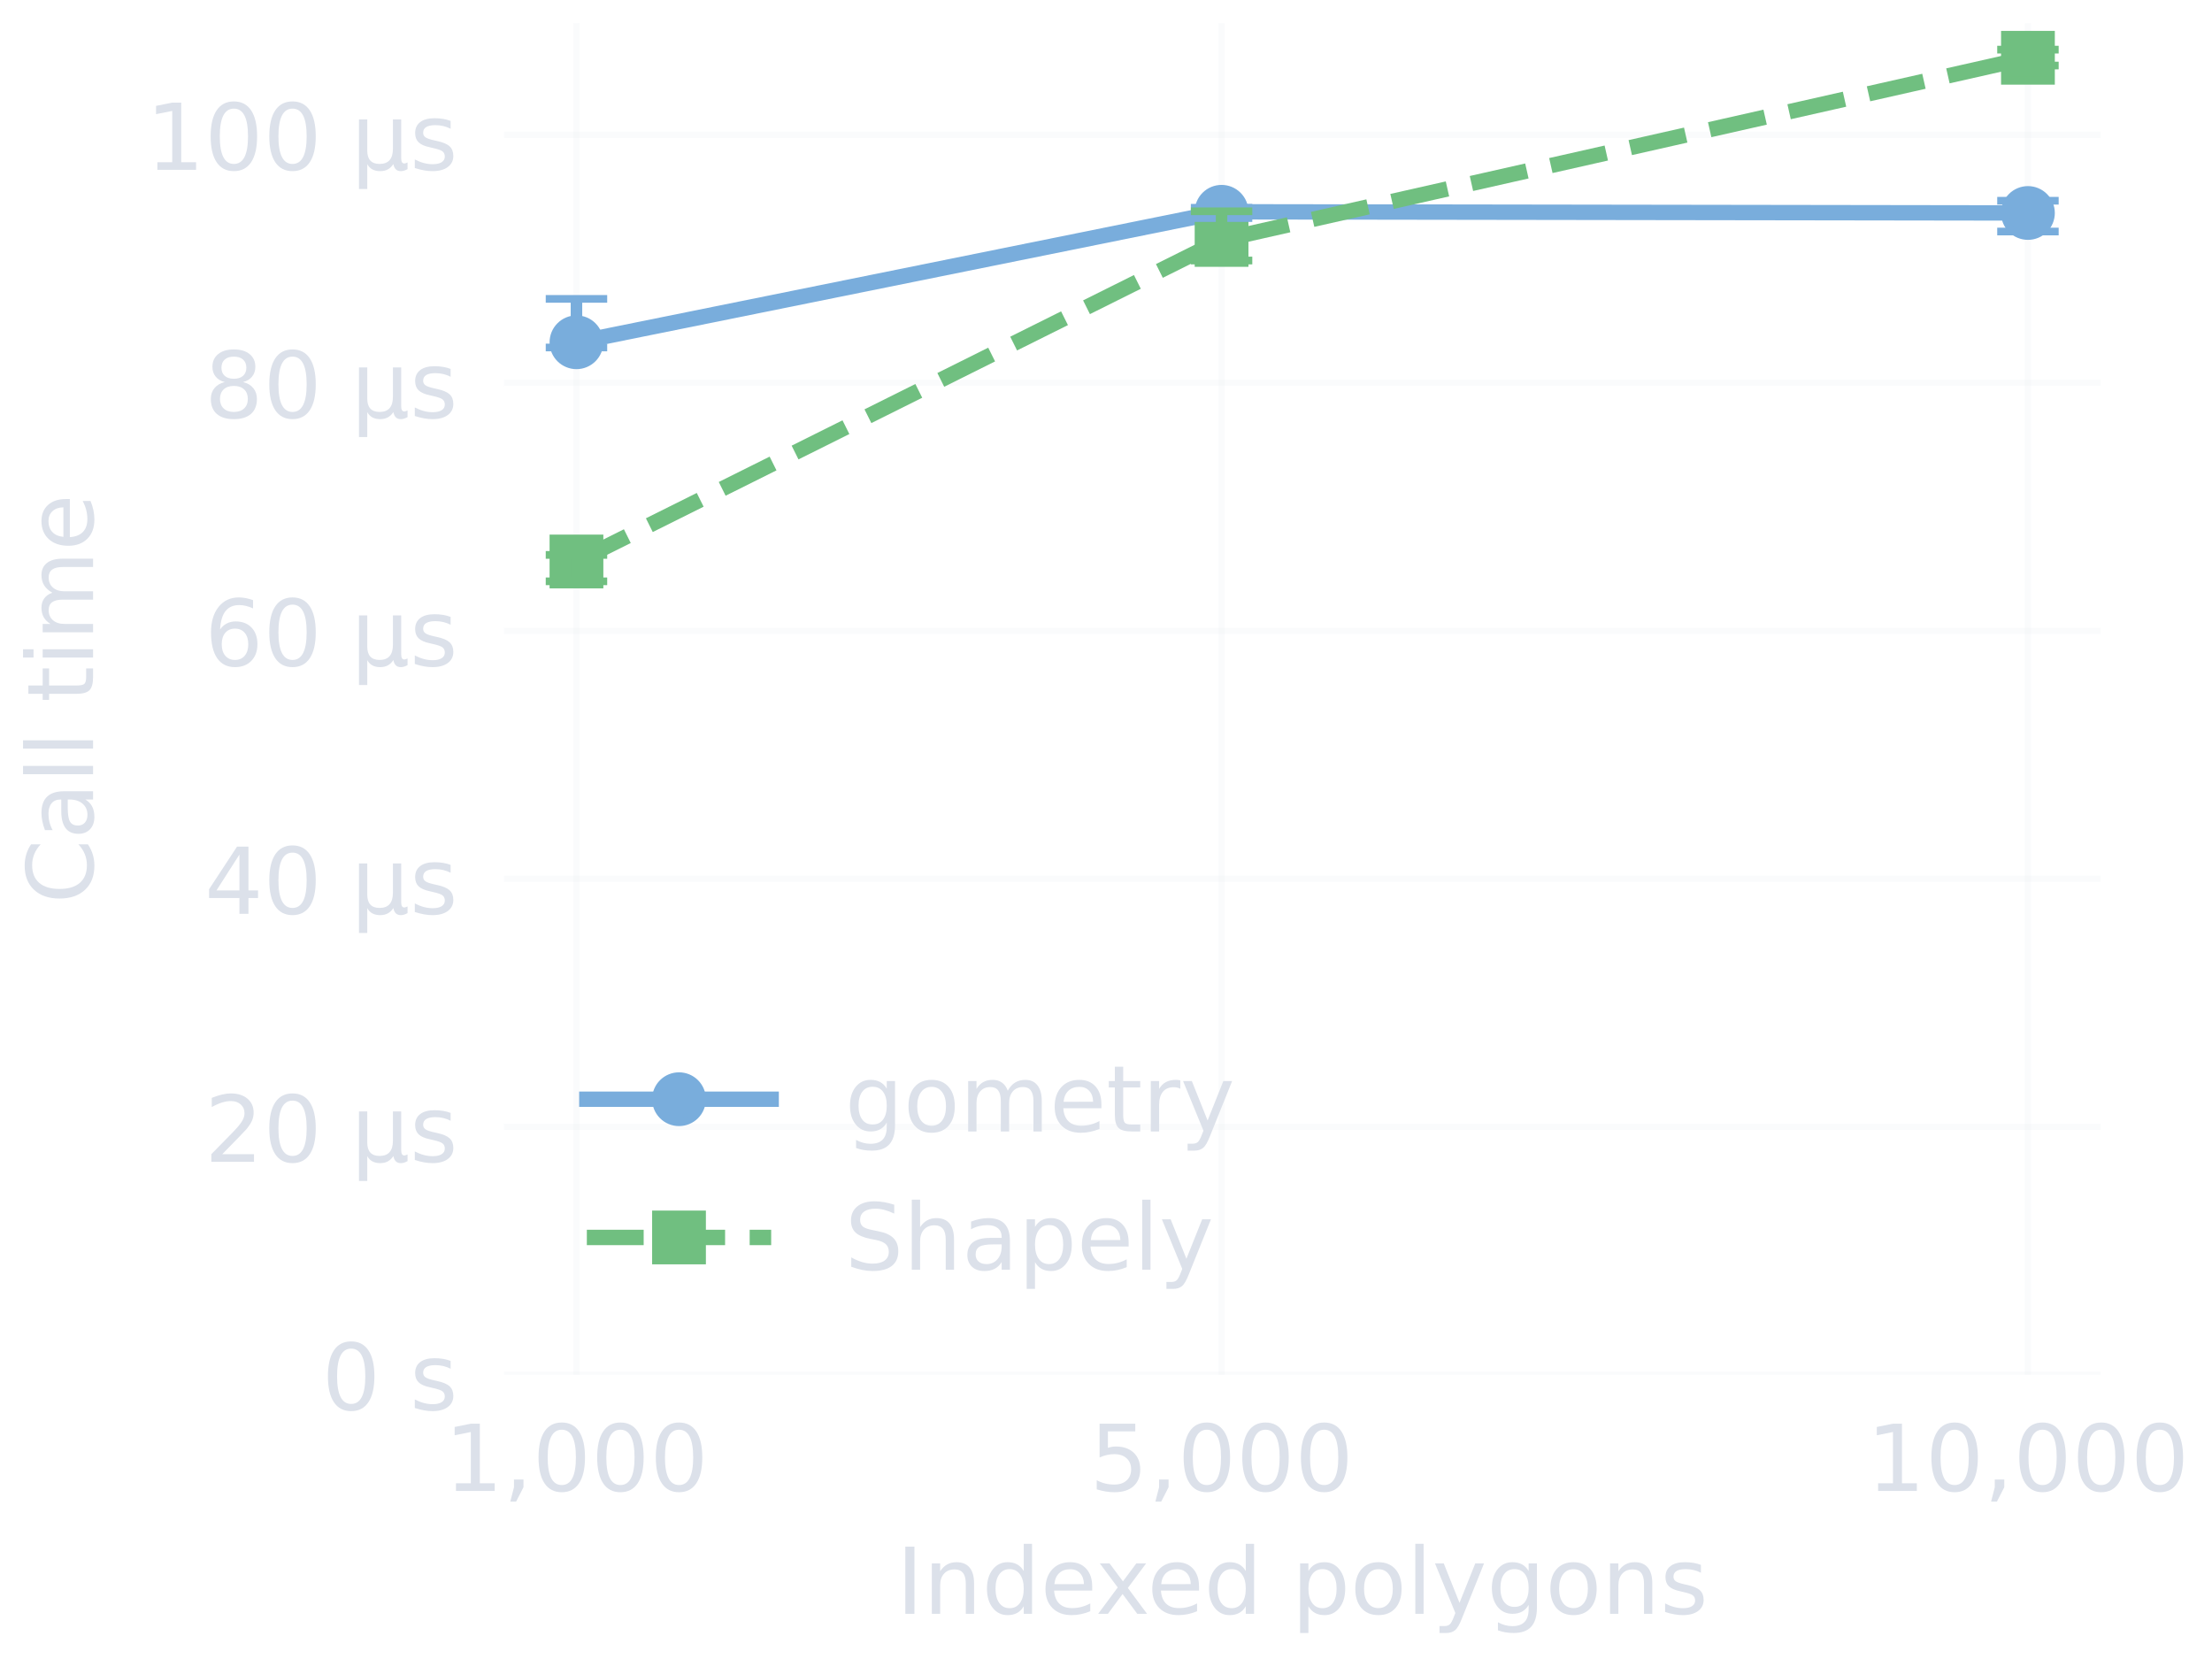
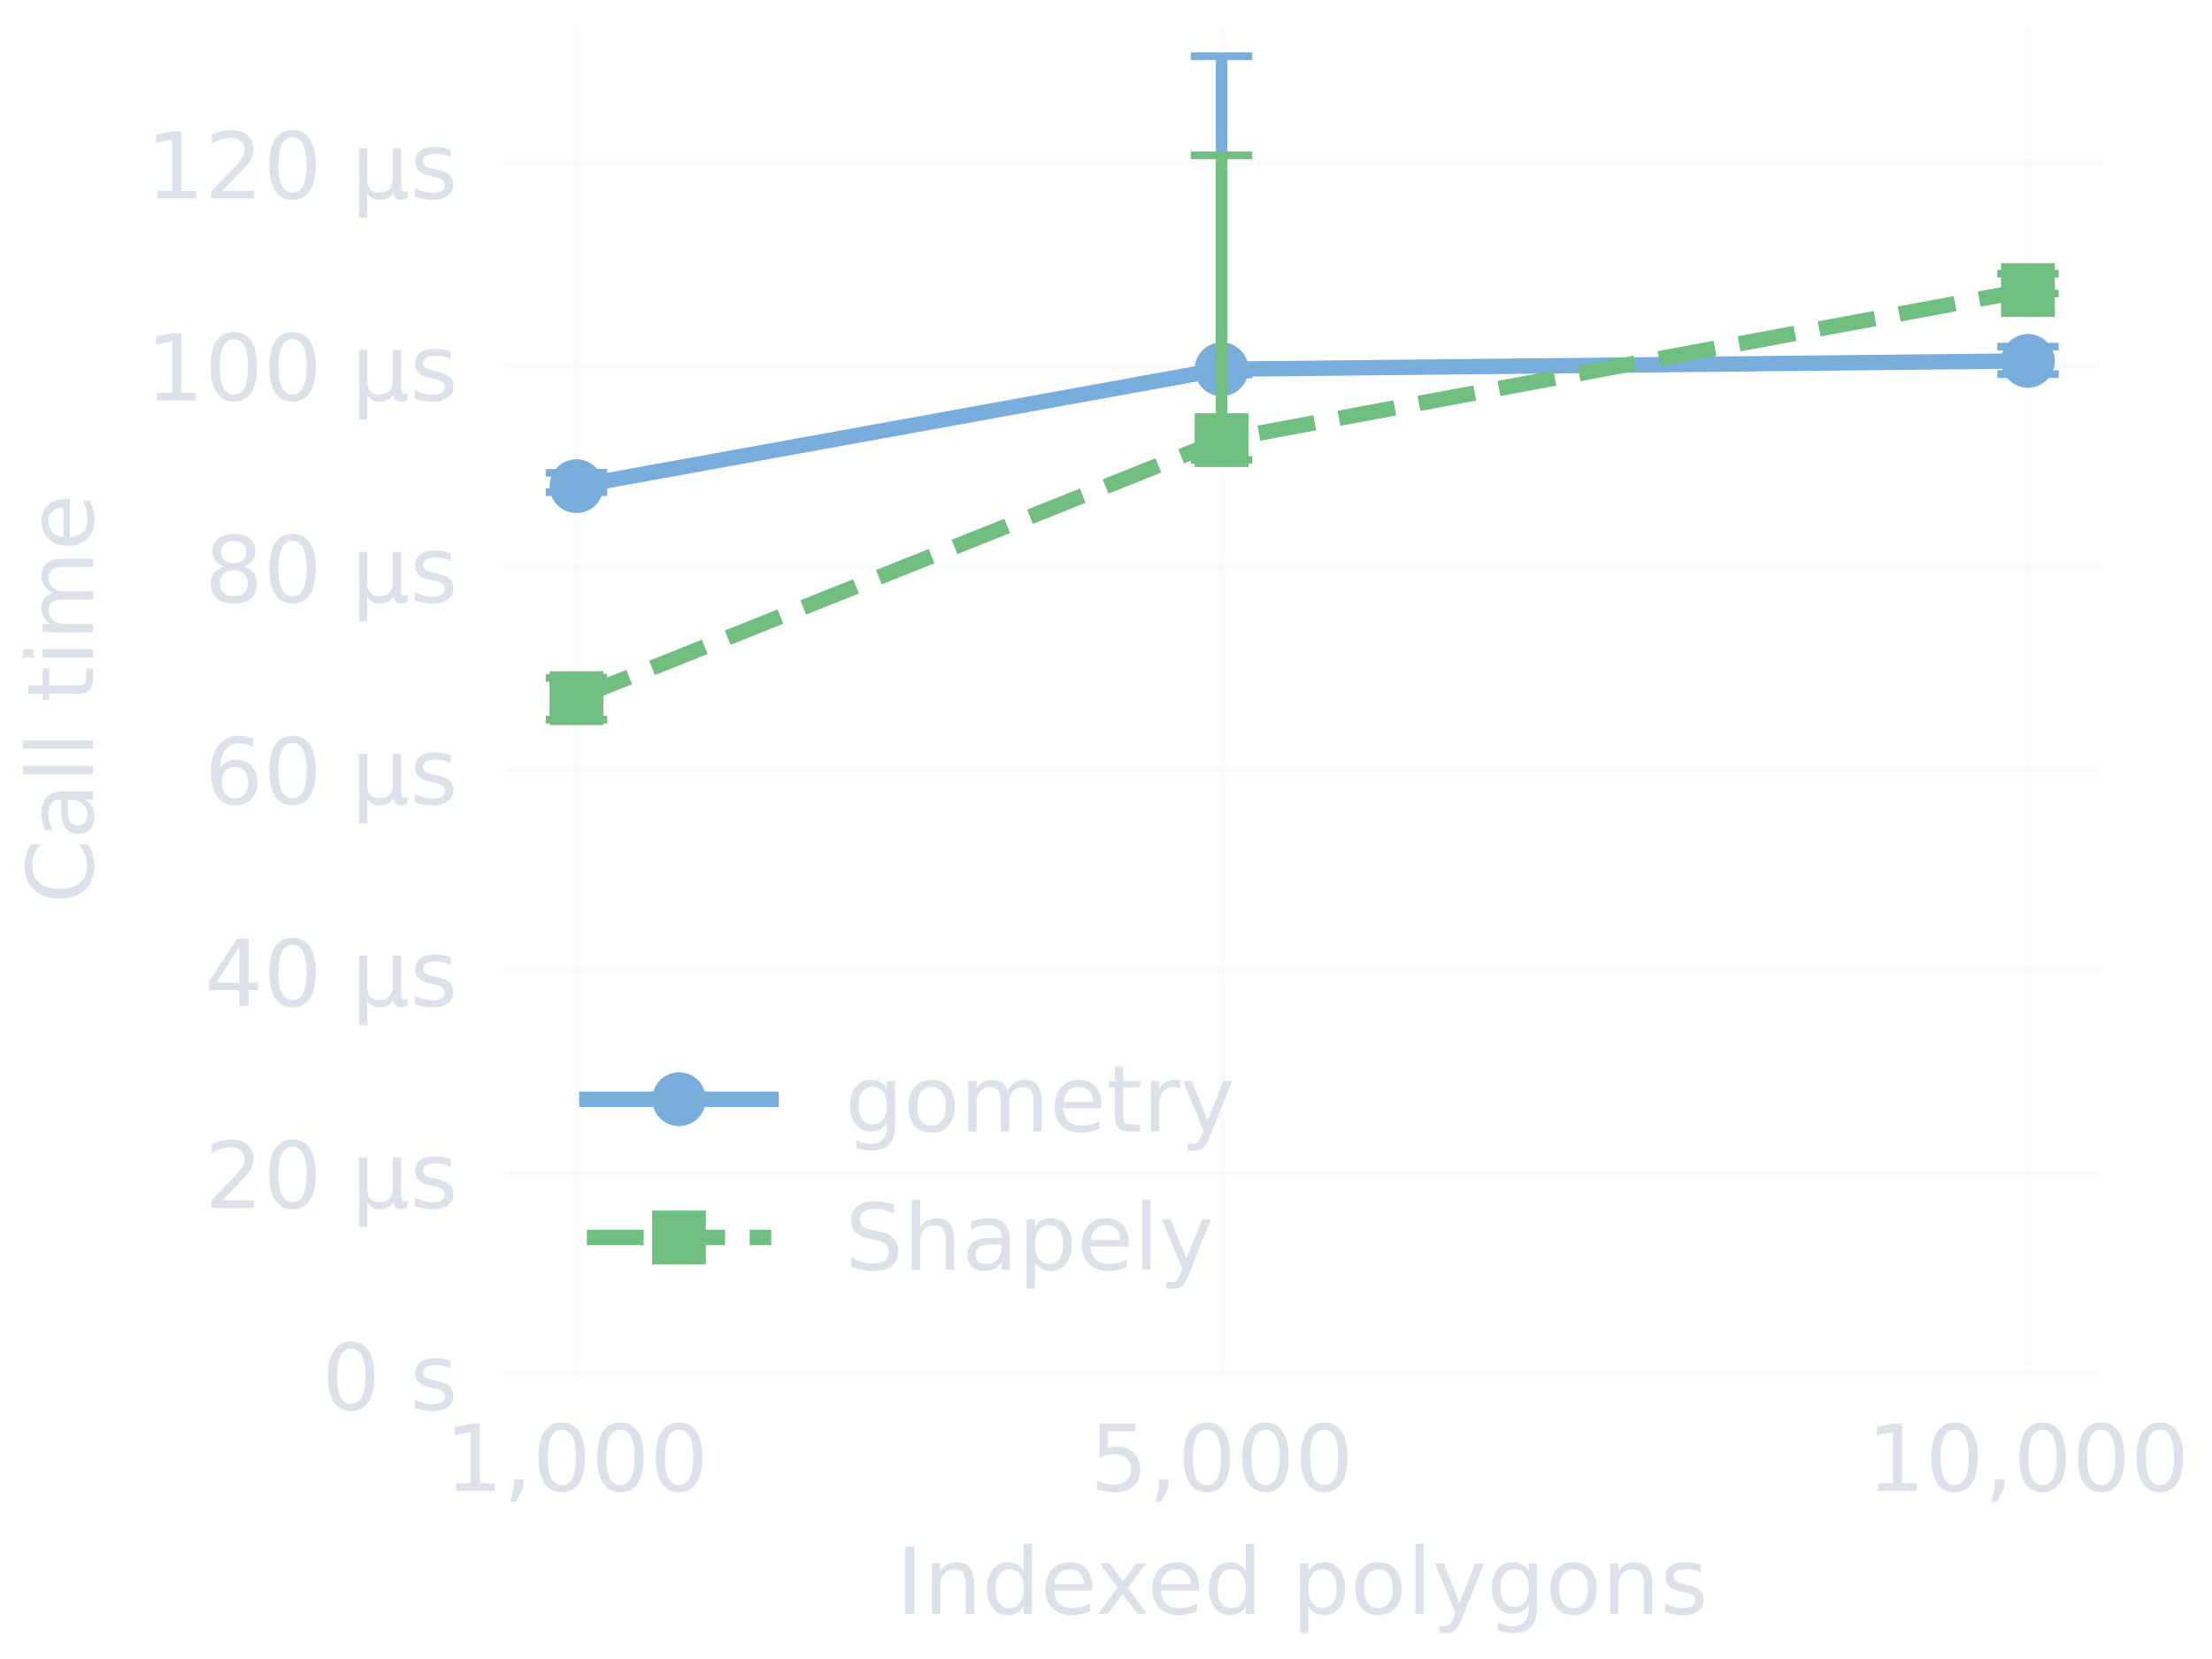
<svg xmlns="http://www.w3.org/2000/svg" xmlns:xlink="http://www.w3.org/1999/xlink" width="288pt" height="216pt" viewBox="0 0 288 216" version="1.1">
  <defs>
    <style type="text/css">*{stroke-linejoin: round; stroke-linecap: butt}</style>
  </defs>
  <g id="figure_1">
    <g id="patch_1">
      <path d="M 0 216 L 288 216 L 288 0 L 0 0 L 0 216 z " style="fill: none" />
    </g>
    <g id="axes_1">
      <g id="patch_2">
        <path d="M 65.606 178.999 L 273.485 178.999 L 273.485 3 L 65.606 3 L 65.606 178.999 z " style="fill: none" />
      </g>
      <g id="matplotlib.axis_1">
        <g id="xtick_1">
          <g id="line2d_1">
            <path d="M 75.055 178.999 L 75.055 3 " clip-path="url(#p01ff652947)" style="fill: none; stroke: #dce1ea; stroke-opacity: 0.16; stroke-width: 0.8; stroke-linecap: square" />
          </g>
          <g id="line2d_2" />
          <g id="text_1">
            <g style="fill: #dce1ea" transform="translate(57.87833 194.116) scale(0.12 -0.12)">
              <defs>
                <path id="DejaVuSans-14" d="M 794 531 L 1825 531 L 1825 4091 L 703 3866 L 703 4441 L 1819 4666 L 2450 4666 L 2450 531 L 3481 531 L 3481 0 L 794 0 L 794 531 z " transform="scale(0.015625)" />
                <path id="DejaVuSans-f" d="M 750 794 L 1409 794 L 1409 256 L 897 -744 L 494 -744 L 750 256 L 750 794 z " transform="scale(0.015625)" />
                <path id="DejaVuSans-13" d="M 2034 4250 Q 1547 4250 1301 3770 Q 1056 3291 1056 2328 Q 1056 1369 1301 889 Q 1547 409 2034 409 Q 2525 409 2770 889 Q 3016 1369 3016 2328 Q 3016 3291 2770 3770 Q 2525 4250 2034 4250 z M 2034 4750 Q 2819 4750 3233 4129 Q 3647 3509 3647 2328 Q 3647 1150 3233 529 Q 2819 -91 2034 -91 Q 1250 -91 836 529 Q 422 1150 422 2328 Q 422 3509 836 4129 Q 1250 4750 2034 4750 z " transform="scale(0.015625)" />
              </defs>
              <use xlink:href="#DejaVuSans-14" />
              <use xlink:href="#DejaVuSans-f" transform="translate(63.625 0)" />
              <use xlink:href="#DejaVuSans-13" transform="translate(95.40625 0)" />
              <use xlink:href="#DejaVuSans-13" transform="translate(159.0312 0)" />
              <use xlink:href="#DejaVuSans-13" transform="translate(222.6562 0)" />
            </g>
          </g>
        </g>
        <g id="xtick_2">
          <g id="line2d_3">
            <path d="M 159.047 178.999 L 159.047 3 " clip-path="url(#p01ff652947)" style="fill: none; stroke: #dce1ea; stroke-opacity: 0.16; stroke-width: 0.8; stroke-linecap: square" />
          </g>
          <g id="line2d_4" />
          <g id="text_2">
            <g style="fill: #dce1ea" transform="translate(141.8696 194.116) scale(0.12 -0.12)">
              <defs>
                <path id="DejaVuSans-18" d="M 691 4666 L 3169 4666 L 3169 4134 L 1269 4134 L 1269 2991 Q 1406 3038 1543 3061 Q 1681 3084 1819 3084 Q 2600 3084 3056 2656 Q 3513 2228 3513 1497 Q 3513 744 3044 326 Q 2575 -91 1722 -91 Q 1428 -91 1123 -41 Q 819 9 494 109 L 494 744 Q 775 591 1075 516 Q 1375 441 1709 441 Q 2250 441 2565 725 Q 2881 1009 2881 1497 Q 2881 1984 2565 2268 Q 2250 2553 1709 2553 Q 1456 2553 1204 2497 Q 953 2441 691 2322 L 691 4666 z " transform="scale(0.015625)" />
              </defs>
              <use xlink:href="#DejaVuSans-18" />
              <use xlink:href="#DejaVuSans-f" transform="translate(63.625 0)" />
              <use xlink:href="#DejaVuSans-13" transform="translate(95.40625 0)" />
              <use xlink:href="#DejaVuSans-13" transform="translate(159.0312 0)" />
              <use xlink:href="#DejaVuSans-13" transform="translate(222.6562 0)" />
            </g>
          </g>
        </g>
        <g id="xtick_3">
          <g id="line2d_5">
            <path d="M 264.036 178.999 L 264.036 3 " clip-path="url(#p01ff652947)" style="fill: none; stroke: #dce1ea; stroke-opacity: 0.16; stroke-width: 0.8; stroke-linecap: square" />
          </g>
          <g id="line2d_6" />
          <g id="text_3">
            <g style="fill: #dce1ea" transform="translate(243.0413 194.116) scale(0.12 -0.12)">
              <use xlink:href="#DejaVuSans-14" />
              <use xlink:href="#DejaVuSans-13" transform="translate(63.625 0)" />
              <use xlink:href="#DejaVuSans-f" transform="translate(127.25 0)" />
              <use xlink:href="#DejaVuSans-13" transform="translate(159.0312 0)" />
              <use xlink:href="#DejaVuSans-13" transform="translate(222.6562 0)" />
              <use xlink:href="#DejaVuSans-13" transform="translate(286.2812 0)" />
            </g>
          </g>
        </g>
        <g id="text_4">
          <g style="fill: #dce1ea" transform="translate(116.6957 210.1169) scale(0.12 -0.12)">
            <defs>
              <path id="DejaVuSans-2c" d="M 628 4666 L 1259 4666 L 1259 0 L 628 0 L 628 4666 z " transform="scale(0.015625)" />
              <path id="DejaVuSans-51" d="M 3513 2113 L 3513 0 L 2938 0 L 2938 2094 Q 2938 2591 2744 2837 Q 2550 3084 2163 3084 Q 1697 3084 1428 2787 Q 1159 2491 1159 1978 L 1159 0 L 581 0 L 581 3500 L 1159 3500 L 1159 2956 Q 1366 3272 1645 3428 Q 1925 3584 2291 3584 Q 2894 3584 3203 3211 Q 3513 2838 3513 2113 z " transform="scale(0.015625)" />
              <path id="DejaVuSans-47" d="M 2906 2969 L 2906 4863 L 3481 4863 L 3481 0 L 2906 0 L 2906 525 Q 2725 213 2448 61 Q 2172 -91 1784 -91 Q 1150 -91 751 415 Q 353 922 353 1747 Q 353 2572 751 3078 Q 1150 3584 1784 3584 Q 2172 3584 2448 3432 Q 2725 3281 2906 2969 z M 947 1747 Q 947 1113 1208 752 Q 1469 391 1925 391 Q 2381 391 2643 752 Q 2906 1113 2906 1747 Q 2906 2381 2643 2742 Q 2381 3103 1925 3103 Q 1469 3103 1208 2742 Q 947 2381 947 1747 z " transform="scale(0.015625)" />
              <path id="DejaVuSans-48" d="M 3597 1894 L 3597 1613 L 953 1613 Q 991 1019 1311 708 Q 1631 397 2203 397 Q 2534 397 2845 478 Q 3156 559 3463 722 L 3463 178 Q 3153 47 2828 -22 Q 2503 -91 2169 -91 Q 1331 -91 842 396 Q 353 884 353 1716 Q 353 2575 817 3079 Q 1281 3584 2069 3584 Q 2775 3584 3186 3129 Q 3597 2675 3597 1894 z M 3022 2063 Q 3016 2534 2758 2815 Q 2500 3097 2075 3097 Q 1594 3097 1305 2825 Q 1016 2553 972 2059 L 3022 2063 z " transform="scale(0.015625)" />
              <path id="DejaVuSans-5b" d="M 3513 3500 L 2247 1797 L 3578 0 L 2900 0 L 1881 1375 L 863 0 L 184 0 L 1544 1831 L 300 3500 L 978 3500 L 1906 2253 L 2834 3500 L 3513 3500 z " transform="scale(0.015625)" />
              <path id="DejaVuSans-3" transform="scale(0.015625)" />
              <path id="DejaVuSans-53" d="M 1159 525 L 1159 -1331 L 581 -1331 L 581 3500 L 1159 3500 L 1159 2969 Q 1341 3281 1617 3432 Q 1894 3584 2278 3584 Q 2916 3584 3314 3078 Q 3713 2572 3713 1747 Q 3713 922 3314 415 Q 2916 -91 2278 -91 Q 1894 -91 1617 61 Q 1341 213 1159 525 z M 3116 1747 Q 3116 2381 2855 2742 Q 2594 3103 2138 3103 Q 1681 3103 1420 2742 Q 1159 2381 1159 1747 Q 1159 1113 1420 752 Q 1681 391 2138 391 Q 2594 391 2855 752 Q 3116 1113 3116 1747 z " transform="scale(0.015625)" />
              <path id="DejaVuSans-52" d="M 1959 3097 Q 1497 3097 1228 2736 Q 959 2375 959 1747 Q 959 1119 1226 758 Q 1494 397 1959 397 Q 2419 397 2687 759 Q 2956 1122 2956 1747 Q 2956 2369 2687 2733 Q 2419 3097 1959 3097 z M 1959 3584 Q 2709 3584 3137 3096 Q 3566 2609 3566 1747 Q 3566 888 3137 398 Q 2709 -91 1959 -91 Q 1206 -91 779 398 Q 353 888 353 1747 Q 353 2609 779 3096 Q 1206 3584 1959 3584 z " transform="scale(0.015625)" />
              <path id="DejaVuSans-4f" d="M 603 4863 L 1178 4863 L 1178 0 L 603 0 L 603 4863 z " transform="scale(0.015625)" />
              <path id="DejaVuSans-5c" d="M 2059 -325 Q 1816 -950 1584 -1140 Q 1353 -1331 966 -1331 L 506 -1331 L 506 -850 L 844 -850 Q 1081 -850 1212 -737 Q 1344 -625 1503 -206 L 1606 56 L 191 3500 L 800 3500 L 1894 763 L 2988 3500 L 3597 3500 L 2059 -325 z " transform="scale(0.015625)" />
              <path id="DejaVuSans-4a" d="M 2906 1791 Q 2906 2416 2648 2759 Q 2391 3103 1925 3103 Q 1463 3103 1205 2759 Q 947 2416 947 1791 Q 947 1169 1205 825 Q 1463 481 1925 481 Q 2391 481 2648 825 Q 2906 1169 2906 1791 z M 3481 434 Q 3481 -459 3084 -895 Q 2688 -1331 1869 -1331 Q 1566 -1331 1297 -1286 Q 1028 -1241 775 -1147 L 775 -588 Q 1028 -725 1275 -790 Q 1522 -856 1778 -856 Q 2344 -856 2625 -561 Q 2906 -266 2906 331 L 2906 616 Q 2728 306 2450 153 Q 2172 0 1784 0 Q 1141 0 747 490 Q 353 981 353 1791 Q 353 2603 747 3093 Q 1141 3584 1784 3584 Q 2172 3584 2450 3431 Q 2728 3278 2906 2969 L 2906 3500 L 3481 3500 L 3481 434 z " transform="scale(0.015625)" />
              <path id="DejaVuSans-56" d="M 2834 3397 L 2834 2853 Q 2591 2978 2328 3040 Q 2066 3103 1784 3103 Q 1356 3103 1142 2972 Q 928 2841 928 2578 Q 928 2378 1081 2264 Q 1234 2150 1697 2047 L 1894 2003 Q 2506 1872 2764 1633 Q 3022 1394 3022 966 Q 3022 478 2636 193 Q 2250 -91 1575 -91 Q 1294 -91 989 -36 Q 684 19 347 128 L 347 722 Q 666 556 975 473 Q 1284 391 1588 391 Q 1994 391 2212 530 Q 2431 669 2431 922 Q 2431 1156 2273 1281 Q 2116 1406 1581 1522 L 1381 1569 Q 847 1681 609 1914 Q 372 2147 372 2553 Q 372 3047 722 3315 Q 1072 3584 1716 3584 Q 2034 3584 2315 3537 Q 2597 3491 2834 3397 z " transform="scale(0.015625)" />
            </defs>
            <use xlink:href="#DejaVuSans-2c" />
            <use xlink:href="#DejaVuSans-51" transform="translate(29.5 0)" />
            <use xlink:href="#DejaVuSans-47" transform="translate(92.875 0)" />
            <use xlink:href="#DejaVuSans-48" transform="translate(156.3594 0)" />
            <use xlink:href="#DejaVuSans-5b" transform="translate(216.1406 0)" />
            <use xlink:href="#DejaVuSans-48" transform="translate(272.25 0)" />
            <use xlink:href="#DejaVuSans-47" transform="translate(333.7812 0)" />
            <use xlink:href="#DejaVuSans-3" transform="translate(397.2656 0)" />
            <use xlink:href="#DejaVuSans-53" transform="translate(429.0469 0)" />
            <use xlink:href="#DejaVuSans-52" transform="translate(492.5312 0)" />
            <use xlink:href="#DejaVuSans-4f" transform="translate(553.7188 0)" />
            <use xlink:href="#DejaVuSans-5c" transform="translate(581.5 0)" />
            <use xlink:href="#DejaVuSans-4a" transform="translate(640.6875 0)" />
            <use xlink:href="#DejaVuSans-52" transform="translate(704.1719 0)" />
            <use xlink:href="#DejaVuSans-51" transform="translate(765.3594 0)" />
            <use xlink:href="#DejaVuSans-56" transform="translate(828.7344 0)" />
          </g>
        </g>
      </g>
      <g id="matplotlib.axis_2">
        <g id="ytick_1">
          <g id="line2d_7">
            <path d="M 65.606 178.999 L 273.485 178.999 " clip-path="url(#p01ff652947)" style="fill: none; stroke: #dce1ea; stroke-opacity: 0.16; stroke-width: 0.8; stroke-linecap: square" />
          </g>
          <g id="line2d_8" />
          <g id="text_5">
            <g style="fill: #dce1ea" transform="translate(41.90618 183.5574) scale(0.12 -0.12)">
              <use xlink:href="#DejaVuSans-13" />
              <use xlink:href="#DejaVuSans-3" transform="translate(63.625 0)" />
              <use xlink:href="#DejaVuSans-56" transform="translate(95.40625 0)" />
            </g>
          </g>
        </g>
        <g id="ytick_2">
          <g id="line2d_9">
-             <path d="M 65.606 146.71 L 273.485 146.71 " clip-path="url(#p01ff652947)" style="fill: none; stroke: #dce1ea; stroke-opacity: 0.16; stroke-width: 0.8; stroke-linecap: square" />
+             <path d="M 65.606 152.713 L 273.485 152.713 " clip-path="url(#p01ff652947)" style="fill: none; stroke: #dce1ea; stroke-opacity: 0.16; stroke-width: 0.8; stroke-linecap: square" />
          </g>
          <g id="line2d_10" />
          <g id="text_6">
-             <g style="fill: #dce1ea" transform="translate(26.63618 151.2685) scale(0.12 -0.12)">
+             <g style="fill: #dce1ea" transform="translate(26.63618 157.2717) scale(0.12 -0.12)">
              <defs>
                <path id="DejaVuSans-15" d="M 1228 531 L 3431 531 L 3431 0 L 469 0 L 469 531 Q 828 903 1448 1529 Q 2069 2156 2228 2338 Q 2531 2678 2651 2914 Q 2772 3150 2772 3378 Q 2772 3750 2511 3984 Q 2250 4219 1831 4219 Q 1534 4219 1204 4116 Q 875 4013 500 3803 L 500 4441 Q 881 4594 1212 4672 Q 1544 4750 1819 4750 Q 2544 4750 2975 4387 Q 3406 4025 3406 3419 Q 3406 3131 3298 2873 Q 3191 2616 2906 2266 Q 2828 2175 2409 1742 Q 1991 1309 1228 531 z " transform="scale(0.015625)" />
                <path id="DejaVuSans-77" d="M 544 -1331 L 544 3500 L 1119 3500 L 1119 1325 Q 1119 872 1334 640 Q 1550 409 1972 409 Q 2434 409 2667 671 Q 2900 934 2900 1459 L 2900 3500 L 3475 3500 L 3475 806 Q 3475 619 3529 530 Q 3584 441 3700 441 Q 3728 441 3778 458 Q 3828 475 3916 513 L 3916 50 Q 3788 -22 3673 -56 Q 3559 -91 3450 -91 Q 3234 -91 3106 31 Q 2978 153 2931 403 Q 2775 156 2548 32 Q 2322 -91 2016 -91 Q 1697 -91 1473 31 Q 1250 153 1119 397 L 1119 -1331 L 544 -1331 z " transform="scale(0.015625)" />
              </defs>
              <use xlink:href="#DejaVuSans-15" />
              <use xlink:href="#DejaVuSans-13" transform="translate(63.625 0)" />
              <use xlink:href="#DejaVuSans-3" transform="translate(127.25 0)" />
              <use xlink:href="#DejaVuSans-77" transform="translate(159.0312 0)" />
              <use xlink:href="#DejaVuSans-56" transform="translate(222.6562 0)" />
            </g>
          </g>
        </g>
        <g id="ytick_3">
          <g id="line2d_11">
-             <path d="M 65.606 114.421 L 273.485 114.421 " clip-path="url(#p01ff652947)" style="fill: none; stroke: #dce1ea; stroke-opacity: 0.16; stroke-width: 0.8; stroke-linecap: square" />
+             <path d="M 65.606 126.427 L 273.485 126.427 " clip-path="url(#p01ff652947)" style="fill: none; stroke: #dce1ea; stroke-opacity: 0.16; stroke-width: 0.8; stroke-linecap: square" />
          </g>
          <g id="line2d_12" />
          <g id="text_7">
-             <g style="fill: #dce1ea" transform="translate(26.63618 118.9796) scale(0.12 -0.12)">
+             <g style="fill: #dce1ea" transform="translate(26.63618 130.9859) scale(0.12 -0.12)">
              <defs>
                <path id="DejaVuSans-17" d="M 2419 4116 L 825 1625 L 2419 1625 L 2419 4116 z M 2253 4666 L 3047 4666 L 3047 1625 L 3713 1625 L 3713 1100 L 3047 1100 L 3047 0 L 2419 0 L 2419 1100 L 313 1100 L 313 1709 L 2253 4666 z " transform="scale(0.015625)" />
              </defs>
              <use xlink:href="#DejaVuSans-17" />
              <use xlink:href="#DejaVuSans-13" transform="translate(63.625 0)" />
              <use xlink:href="#DejaVuSans-3" transform="translate(127.25 0)" />
              <use xlink:href="#DejaVuSans-77" transform="translate(159.0312 0)" />
              <use xlink:href="#DejaVuSans-56" transform="translate(222.6562 0)" />
            </g>
          </g>
        </g>
        <g id="ytick_4">
          <g id="line2d_13">
-             <path d="M 65.606 82.132 L 273.485 82.132 " clip-path="url(#p01ff652947)" style="fill: none; stroke: #dce1ea; stroke-opacity: 0.16; stroke-width: 0.8; stroke-linecap: square" />
+             <path d="M 65.606 100.142 L 273.485 100.142 " clip-path="url(#p01ff652947)" style="fill: none; stroke: #dce1ea; stroke-opacity: 0.16; stroke-width: 0.8; stroke-linecap: square" />
          </g>
          <g id="line2d_14" />
          <g id="text_8">
-             <g style="fill: #dce1ea" transform="translate(26.63618 86.69066) scale(0.12 -0.12)">
+             <g style="fill: #dce1ea" transform="translate(26.63618 104.7002) scale(0.12 -0.12)">
              <defs>
                <path id="DejaVuSans-19" d="M 2113 2584 Q 1688 2584 1439 2293 Q 1191 2003 1191 1497 Q 1191 994 1439 701 Q 1688 409 2113 409 Q 2538 409 2786 701 Q 3034 994 3034 1497 Q 3034 2003 2786 2293 Q 2538 2584 2113 2584 z M 3366 4563 L 3366 3988 Q 3128 4100 2886 4159 Q 2644 4219 2406 4219 Q 1781 4219 1451 3797 Q 1122 3375 1075 2522 Q 1259 2794 1537 2939 Q 1816 3084 2150 3084 Q 2853 3084 3261 2657 Q 3669 2231 3669 1497 Q 3669 778 3244 343 Q 2819 -91 2113 -91 Q 1303 -91 875 529 Q 447 1150 447 2328 Q 447 3434 972 4092 Q 1497 4750 2381 4750 Q 2619 4750 2861 4703 Q 3103 4656 3366 4563 z " transform="scale(0.015625)" />
              </defs>
              <use xlink:href="#DejaVuSans-19" />
              <use xlink:href="#DejaVuSans-13" transform="translate(63.625 0)" />
              <use xlink:href="#DejaVuSans-3" transform="translate(127.25 0)" />
              <use xlink:href="#DejaVuSans-77" transform="translate(159.0312 0)" />
              <use xlink:href="#DejaVuSans-56" transform="translate(222.6562 0)" />
            </g>
          </g>
        </g>
        <g id="ytick_5">
          <g id="line2d_15">
-             <path d="M 65.606 49.843 L 273.485 49.843 " clip-path="url(#p01ff652947)" style="fill: none; stroke: #dce1ea; stroke-opacity: 0.16; stroke-width: 0.8; stroke-linecap: square" />
+             <path d="M 65.606 73.856 L 273.485 73.856 " clip-path="url(#p01ff652947)" style="fill: none; stroke: #dce1ea; stroke-opacity: 0.16; stroke-width: 0.8; stroke-linecap: square" />
          </g>
          <g id="line2d_16" />
          <g id="text_9">
-             <g style="fill: #dce1ea" transform="translate(26.63618 54.40174) scale(0.12 -0.12)">
+             <g style="fill: #dce1ea" transform="translate(26.63618 78.41445) scale(0.12 -0.12)">
              <defs>
                <path id="DejaVuSans-1b" d="M 2034 2216 Q 1584 2216 1326 1975 Q 1069 1734 1069 1313 Q 1069 891 1326 650 Q 1584 409 2034 409 Q 2484 409 2743 651 Q 3003 894 3003 1313 Q 3003 1734 2745 1975 Q 2488 2216 2034 2216 z M 1403 2484 Q 997 2584 770 2862 Q 544 3141 544 3541 Q 544 4100 942 4425 Q 1341 4750 2034 4750 Q 2731 4750 3128 4425 Q 3525 4100 3525 3541 Q 3525 3141 3298 2862 Q 3072 2584 2669 2484 Q 3125 2378 3379 2068 Q 3634 1759 3634 1313 Q 3634 634 3220 271 Q 2806 -91 2034 -91 Q 1263 -91 848 271 Q 434 634 434 1313 Q 434 1759 690 2068 Q 947 2378 1403 2484 z M 1172 3481 Q 1172 3119 1398 2916 Q 1625 2713 2034 2713 Q 2441 2713 2670 2916 Q 2900 3119 2900 3481 Q 2900 3844 2670 4047 Q 2441 4250 2034 4250 Q 1625 4250 1398 4047 Q 1172 3844 1172 3481 z " transform="scale(0.015625)" />
              </defs>
              <use xlink:href="#DejaVuSans-1b" />
              <use xlink:href="#DejaVuSans-13" transform="translate(63.625 0)" />
              <use xlink:href="#DejaVuSans-3" transform="translate(127.25 0)" />
              <use xlink:href="#DejaVuSans-77" transform="translate(159.0312 0)" />
              <use xlink:href="#DejaVuSans-56" transform="translate(222.6562 0)" />
            </g>
          </g>
        </g>
        <g id="ytick_6">
          <g id="line2d_17">
-             <path d="M 65.606 17.554 L 273.485 17.554 " clip-path="url(#p01ff652947)" style="fill: none; stroke: #dce1ea; stroke-opacity: 0.16; stroke-width: 0.8; stroke-linecap: square" />
+             <path d="M 65.606 47.57 L 273.485 47.57 " clip-path="url(#p01ff652947)" style="fill: none; stroke: #dce1ea; stroke-opacity: 0.16; stroke-width: 0.8; stroke-linecap: square" />
          </g>
          <g id="line2d_18" />
          <g id="text_10">
-             <g style="fill: #dce1ea" transform="translate(19.00118 22.11283) scale(0.12 -0.12)">
+             <g style="fill: #dce1ea" transform="translate(19.00118 52.12871) scale(0.12 -0.12)">
              <use xlink:href="#DejaVuSans-14" />
              <use xlink:href="#DejaVuSans-13" transform="translate(63.625 0)" />
              <use xlink:href="#DejaVuSans-13" transform="translate(127.25 0)" />
              <use xlink:href="#DejaVuSans-3" transform="translate(190.875 0)" />
              <use xlink:href="#DejaVuSans-77" transform="translate(222.6562 0)" />
              <use xlink:href="#DejaVuSans-56" transform="translate(286.2812 0)" />
            </g>
          </g>
        </g>
-         <g id="text_11">
+         <g id="ytick_7">
+           <g id="line2d_19">
+             <path d="M 65.606 21.284 L 273.485 21.284 " clip-path="url(#p01ff652947)" style="fill: none; stroke: #dce1ea; stroke-opacity: 0.16; stroke-width: 0.8; stroke-linecap: square" />
+           </g>
+           <g id="line2d_20" />
+           <g id="text_11">
+             <g style="fill: #dce1ea" transform="translate(19.00118 25.84297) scale(0.12 -0.12)">
+               <use xlink:href="#DejaVuSans-14" />
+               <use xlink:href="#DejaVuSans-15" transform="translate(63.625 0)" />
+               <use xlink:href="#DejaVuSans-13" transform="translate(127.25 0)" />
+               <use xlink:href="#DejaVuSans-3" transform="translate(190.875 0)" />
+               <use xlink:href="#DejaVuSans-77" transform="translate(222.6562 0)" />
+               <use xlink:href="#DejaVuSans-56" transform="translate(286.2812 0)" />
+             </g>
+           </g>
+         </g>
+         <g id="text_12">
          <g style="fill: #dce1ea" transform="translate(12.11837 117.662) rotate(-90) scale(0.12 -0.12)">
            <defs>
              <path id="DejaVuSans-26" d="M 4122 4306 L 4122 3641 Q 3803 3938 3442 4084 Q 3081 4231 2675 4231 Q 1875 4231 1450 3742 Q 1025 3253 1025 2328 Q 1025 1406 1450 917 Q 1875 428 2675 428 Q 3081 428 3442 575 Q 3803 722 4122 1019 L 4122 359 Q 3791 134 3420 21 Q 3050 -91 2638 -91 Q 1578 -91 968 557 Q 359 1206 359 2328 Q 359 3453 968 4101 Q 1578 4750 2638 4750 Q 3056 4750 3426 4639 Q 3797 4528 4122 4306 z " transform="scale(0.015625)" />
              <path id="DejaVuSans-44" d="M 2194 1759 Q 1497 1759 1228 1600 Q 959 1441 959 1056 Q 959 750 1161 570 Q 1363 391 1709 391 Q 2188 391 2477 730 Q 2766 1069 2766 1631 L 2766 1759 L 2194 1759 z M 3341 1997 L 3341 0 L 2766 0 L 2766 531 Q 2569 213 2275 61 Q 1981 -91 1556 -91 Q 1019 -91 701 211 Q 384 513 384 1019 Q 384 1609 779 1909 Q 1175 2209 1959 2209 L 2766 2209 L 2766 2266 Q 2766 2663 2505 2880 Q 2244 3097 1772 3097 Q 1472 3097 1187 3025 Q 903 2953 641 2809 L 641 3341 Q 956 3463 1253 3523 Q 1550 3584 1831 3584 Q 2591 3584 2966 3190 Q 3341 2797 3341 1997 z " transform="scale(0.015625)" />
              <path id="DejaVuSans-57" d="M 1172 4494 L 1172 3500 L 2356 3500 L 2356 3053 L 1172 3053 L 1172 1153 Q 1172 725 1289 603 Q 1406 481 1766 481 L 2356 481 L 2356 0 L 1766 0 Q 1100 0 847 248 Q 594 497 594 1153 L 594 3053 L 172 3053 L 172 3500 L 594 3500 L 594 4494 L 1172 4494 z " transform="scale(0.015625)" />
              <path id="DejaVuSans-4c" d="M 603 3500 L 1178 3500 L 1178 0 L 603 0 L 603 3500 z M 603 4863 L 1178 4863 L 1178 4134 L 603 4134 L 603 4863 z " transform="scale(0.015625)" />
              <path id="DejaVuSans-50" d="M 3328 2828 Q 3544 3216 3844 3400 Q 4144 3584 4550 3584 Q 5097 3584 5394 3201 Q 5691 2819 5691 2113 L 5691 0 L 5113 0 L 5113 2094 Q 5113 2597 4934 2840 Q 4756 3084 4391 3084 Q 3944 3084 3684 2787 Q 3425 2491 3425 1978 L 3425 0 L 2847 0 L 2847 2094 Q 2847 2600 2669 2842 Q 2491 3084 2119 3084 Q 1678 3084 1418 2786 Q 1159 2488 1159 1978 L 1159 0 L 581 0 L 581 3500 L 1159 3500 L 1159 2956 Q 1356 3278 1631 3431 Q 1906 3584 2284 3584 Q 2666 3584 2933 3390 Q 3200 3197 3328 2828 z " transform="scale(0.015625)" />
            </defs>
            <use xlink:href="#DejaVuSans-26" />
            <use xlink:href="#DejaVuSans-44" transform="translate(69.82812 0)" />
            <use xlink:href="#DejaVuSans-4f" transform="translate(131.1094 0)" />
            <use xlink:href="#DejaVuSans-4f" transform="translate(158.8906 0)" />
            <use xlink:href="#DejaVuSans-3" transform="translate(186.6719 0)" />
            <use xlink:href="#DejaVuSans-57" transform="translate(218.4531 0)" />
            <use xlink:href="#DejaVuSans-4c" transform="translate(257.6562 0)" />
            <use xlink:href="#DejaVuSans-50" transform="translate(285.4375 0)" />
            <use xlink:href="#DejaVuSans-48" transform="translate(382.8438 0)" />
          </g>
        </g>
      </g>
-       <g id="line2d_19">
-         <path d="M 75.055 44.563 L 159.047 27.574 L 264.036 27.73 " clip-path="url(#p01ff652947)" style="fill: none; stroke: #79addc; stroke-width: 2; stroke-linecap: square" />
+       <g id="line2d_21">
+         <path d="M 75.055 63.3 L 159.047 48.07 L 264.036 46.988 " clip-path="url(#p01ff652947)" style="fill: none; stroke: #79addc; stroke-width: 2; stroke-linecap: square" />
        <defs>
          <path id="mc495885b15" d="M 0 3 C 0.796 3 1.559 2.684 2.121 2.121 C 2.684 1.559 3 0.796 3 0 C 3 -0.796 2.684 -1.559 2.121 -2.121 C 1.559 -2.684 0.796 -3 0 -3 C -0.796 -3 -1.559 -2.684 -2.121 -2.121 C -2.684 -1.559 -3 -0.796 -3 0 C -3 0.796 -2.684 1.559 -2.121 2.121 C -1.559 2.684 -0.796 3 0 3 z " style="stroke: #79addc" />
        </defs>
        <g clip-path="url(#p01ff652947)">
-           <use xlink:href="#mc495885b15" x="75.055" y="44.563" style="fill: #79addc; stroke: #79addc" />
-           <use xlink:href="#mc495885b15" x="159.047" y="27.574" style="fill: #79addc; stroke: #79addc" />
-           <use xlink:href="#mc495885b15" x="264.036" y="27.73" style="fill: #79addc; stroke: #79addc" />
-         </g>
-       </g>
-       <g id="line2d_20">
-         <path d="M 75.055 73.105 L 159.047 31.24 L 264.036 7.522 " clip-path="url(#p01ff652947)" style="fill: none; stroke-dasharray: 7.4,3.2; stroke-dashoffset: 0; stroke: #70bf80; stroke-width: 2" />
+           <use xlink:href="#mc495885b15" x="75.055" y="63.3" style="fill: #79addc; stroke: #79addc" />
+           <use xlink:href="#mc495885b15" x="159.047" y="48.07" style="fill: #79addc; stroke: #79addc" />
+           <use xlink:href="#mc495885b15" x="264.036" y="46.988" style="fill: #79addc; stroke: #79addc" />
+         </g>
+       </g>
+       <g id="line2d_22">
+         <path d="M 75.055 90.9 L 159.047 57.302 L 264.036 37.766 " clip-path="url(#p01ff652947)" style="fill: none; stroke-dasharray: 7.4,3.2; stroke-dashoffset: 0; stroke: #70bf80; stroke-width: 2" />
        <defs>
          <path id="m3add8ec235" d="M -3 3 L 3 3 L 3 -3 L -3 -3 z " style="stroke: #70bf80; stroke-linejoin: miter" />
        </defs>
        <g clip-path="url(#p01ff652947)">
-           <use xlink:href="#m3add8ec235" x="75.055" y="73.105" style="fill: #70bf80; stroke: #70bf80; stroke-linejoin: miter" />
-           <use xlink:href="#m3add8ec235" x="159.047" y="31.24" style="fill: #70bf80; stroke: #70bf80; stroke-linejoin: miter" />
-           <use xlink:href="#m3add8ec235" x="264.036" y="7.522" style="fill: #70bf80; stroke: #70bf80; stroke-linejoin: miter" />
+           <use xlink:href="#m3add8ec235" x="75.055" y="90.9" style="fill: #70bf80; stroke: #70bf80; stroke-linejoin: miter" />
+           <use xlink:href="#m3add8ec235" x="159.047" y="57.302" style="fill: #70bf80; stroke: #70bf80; stroke-linejoin: miter" />
+           <use xlink:href="#m3add8ec235" x="264.036" y="37.766" style="fill: #70bf80; stroke: #70bf80; stroke-linejoin: miter" />
        </g>
      </g>
      <g id="LineCollection_1">
-         <path d="M 75.055 45.244 L 75.055 38.916 " clip-path="url(#p01ff652947)" style="fill: none; stroke: #79addc; stroke-width: 1.5" />
-       </g>
-       <g id="line2d_21">
+         <path d="M 75.055 64.07 L 75.055 61.562 " clip-path="url(#p01ff652947)" style="fill: none; stroke: #79addc; stroke-width: 1.5" />
+       </g>
+       <g id="line2d_23">
        <defs>
          <path id="m60857985ae" d="M 4 0 L -4 -0 " style="stroke: #79addc" />
        </defs>
        <g clip-path="url(#p01ff652947)">
-           <use xlink:href="#m60857985ae" x="75.055" y="45.244" style="fill: #79addc; stroke: #79addc" />
-         </g>
-       </g>
-       <g id="line2d_22">
-         <g clip-path="url(#p01ff652947)">
-           <use xlink:href="#m60857985ae" x="75.055" y="38.916" style="fill: #79addc; stroke: #79addc" />
+           <use xlink:href="#m60857985ae" x="75.055" y="64.07" style="fill: #79addc; stroke: #79addc" />
+         </g>
+       </g>
+       <g id="line2d_24">
+         <g clip-path="url(#p01ff652947)">
+           <use xlink:href="#m60857985ae" x="75.055" y="61.562" style="fill: #79addc; stroke: #79addc" />
        </g>
      </g>
      <g id="LineCollection_2">
-         <path d="M 159.047 28.394 L 159.047 27.052 " clip-path="url(#p01ff652947)" style="fill: none; stroke: #79addc; stroke-width: 1.5" />
-       </g>
-       <g id="line2d_23">
-         <g clip-path="url(#p01ff652947)">
-           <use xlink:href="#m60857985ae" x="159.047" y="28.394" style="fill: #79addc; stroke: #79addc" />
-         </g>
-       </g>
-       <g id="line2d_24">
-         <g clip-path="url(#p01ff652947)">
-           <use xlink:href="#m60857985ae" x="159.047" y="27.052" style="fill: #79addc; stroke: #79addc" />
+         <path d="M 159.047 48.759 L 159.047 7.319 " clip-path="url(#p01ff652947)" style="fill: none; stroke: #79addc; stroke-width: 1.5" />
+       </g>
+       <g id="line2d_25">
+         <g clip-path="url(#p01ff652947)">
+           <use xlink:href="#m60857985ae" x="159.047" y="48.759" style="fill: #79addc; stroke: #79addc" />
+         </g>
+       </g>
+       <g id="line2d_26">
+         <g clip-path="url(#p01ff652947)">
+           <use xlink:href="#m60857985ae" x="159.047" y="7.319" style="fill: #79addc; stroke: #79addc" />
        </g>
      </g>
      <g id="LineCollection_3">
-         <path d="M 264.036 30.142 L 264.036 26.132 " clip-path="url(#p01ff652947)" style="fill: none; stroke: #79addc; stroke-width: 1.5" />
-       </g>
-       <g id="line2d_25">
-         <g clip-path="url(#p01ff652947)">
-           <use xlink:href="#m60857985ae" x="264.036" y="30.142" style="fill: #79addc; stroke: #79addc" />
-         </g>
-       </g>
-       <g id="line2d_26">
-         <g clip-path="url(#p01ff652947)">
-           <use xlink:href="#m60857985ae" x="264.036" y="26.132" style="fill: #79addc; stroke: #79addc" />
+         <path d="M 264.036 48.709 L 264.036 45.13 " clip-path="url(#p01ff652947)" style="fill: none; stroke: #79addc; stroke-width: 1.5" />
+       </g>
+       <g id="line2d_27">
+         <g clip-path="url(#p01ff652947)">
+           <use xlink:href="#m60857985ae" x="264.036" y="48.709" style="fill: #79addc; stroke: #79addc" />
+         </g>
+       </g>
+       <g id="line2d_28">
+         <g clip-path="url(#p01ff652947)">
+           <use xlink:href="#m60857985ae" x="264.036" y="45.13" style="fill: #79addc; stroke: #79addc" />
        </g>
      </g>
      <g id="LineCollection_4">
-         <path d="M 75.055 75.688 L 75.055 72.249 " clip-path="url(#p01ff652947)" style="fill: none; stroke: #70bf80; stroke-width: 1.5" />
-       </g>
-       <g id="line2d_27">
+         <path d="M 75.055 93.701 L 75.055 88.262 " clip-path="url(#p01ff652947)" style="fill: none; stroke: #70bf80; stroke-width: 1.5" />
+       </g>
+       <g id="line2d_29">
        <defs>
          <path id="m3a4c5e80bb" d="M 4 0 L -4 -0 " style="stroke: #70bf80" />
        </defs>
        <g clip-path="url(#p01ff652947)">
-           <use xlink:href="#m3a4c5e80bb" x="75.055" y="75.688" style="fill: #70bf80; stroke: #70bf80" />
-         </g>
-       </g>
-       <g id="line2d_28">
-         <g clip-path="url(#p01ff652947)">
-           <use xlink:href="#m3a4c5e80bb" x="75.055" y="72.249" style="fill: #70bf80; stroke: #70bf80" />
+           <use xlink:href="#m3a4c5e80bb" x="75.055" y="93.701" style="fill: #70bf80; stroke: #70bf80" />
+         </g>
+       </g>
+       <g id="line2d_30">
+         <g clip-path="url(#p01ff652947)">
+           <use xlink:href="#m3a4c5e80bb" x="75.055" y="88.262" style="fill: #70bf80; stroke: #70bf80" />
        </g>
      </g>
      <g id="LineCollection_5">
-         <path d="M 159.047 33.919 L 159.047 27.509 " clip-path="url(#p01ff652947)" style="fill: none; stroke: #70bf80; stroke-width: 1.5" />
-       </g>
-       <g id="line2d_29">
-         <g clip-path="url(#p01ff652947)">
-           <use xlink:href="#m3a4c5e80bb" x="159.047" y="33.919" style="fill: #70bf80; stroke: #70bf80" />
-         </g>
-       </g>
-       <g id="line2d_30">
-         <g clip-path="url(#p01ff652947)">
-           <use xlink:href="#m3a4c5e80bb" x="159.047" y="27.509" style="fill: #70bf80; stroke: #70bf80" />
+         <path d="M 159.047 59.885 L 159.047 20.219 " clip-path="url(#p01ff652947)" style="fill: none; stroke: #70bf80; stroke-width: 1.5" />
+       </g>
+       <g id="line2d_31">
+         <g clip-path="url(#p01ff652947)">
+           <use xlink:href="#m3a4c5e80bb" x="159.047" y="59.885" style="fill: #70bf80; stroke: #70bf80" />
+         </g>
+       </g>
+       <g id="line2d_32">
+         <g clip-path="url(#p01ff652947)">
+           <use xlink:href="#m3a4c5e80bb" x="159.047" y="20.219" style="fill: #70bf80; stroke: #70bf80" />
        </g>
      </g>
      <g id="LineCollection_6">
-         <path d="M 264.036 8.53 L 264.036 6.462 " clip-path="url(#p01ff652947)" style="fill: none; stroke: #70bf80; stroke-width: 1.5" />
-       </g>
-       <g id="line2d_31">
-         <g clip-path="url(#p01ff652947)">
-           <use xlink:href="#m3a4c5e80bb" x="264.036" y="8.53" style="fill: #70bf80; stroke: #70bf80" />
-         </g>
-       </g>
-       <g id="line2d_32">
-         <g clip-path="url(#p01ff652947)">
-           <use xlink:href="#m3a4c5e80bb" x="264.036" y="6.462" style="fill: #70bf80; stroke: #70bf80" />
+         <path d="M 264.036 38.217 L 264.036 35.629 " clip-path="url(#p01ff652947)" style="fill: none; stroke: #70bf80; stroke-width: 1.5" />
+       </g>
+       <g id="line2d_33">
+         <g clip-path="url(#p01ff652947)">
+           <use xlink:href="#m3a4c5e80bb" x="264.036" y="38.217" style="fill: #70bf80; stroke: #70bf80" />
+         </g>
+       </g>
+       <g id="line2d_34">
+         <g clip-path="url(#p01ff652947)">
+           <use xlink:href="#m3a4c5e80bb" x="264.036" y="35.629" style="fill: #70bf80; stroke: #70bf80" />
        </g>
      </g>
      <g id="legend_1">
-         <g id="line2d_33">
+         <g id="line2d_35">
          <path d="M 76.406 143.115 L 88.406 143.115 L 100.406 143.115 " style="fill: none; stroke: #79addc; stroke-width: 2; stroke-linecap: square" />
          <g>
            <use xlink:href="#mc495885b15" x="88.406" y="143.115" style="fill: #79addc; stroke: #79addc" />
          </g>
        </g>
-         <g id="text_12">
+         <g id="text_13">
          <g style="fill: #dce1ea" transform="translate(110.0062 147.3151) scale(0.12 -0.12)">
            <defs>
              <path id="DejaVuSans-55" d="M 2631 2963 Q 2534 3019 2420 3045 Q 2306 3072 2169 3072 Q 1681 3072 1420 2755 Q 1159 2438 1159 1844 L 1159 0 L 581 0 L 581 3500 L 1159 3500 L 1159 2956 Q 1341 3275 1631 3429 Q 1922 3584 2338 3584 Q 2397 3584 2469 3576 Q 2541 3569 2628 3553 L 2631 2963 z " transform="scale(0.015625)" />
            </defs>
            <use xlink:href="#DejaVuSans-4a" />
            <use xlink:href="#DejaVuSans-52" transform="translate(63.48438 0)" />
            <use xlink:href="#DejaVuSans-50" transform="translate(124.6719 0)" />
            <use xlink:href="#DejaVuSans-48" transform="translate(222.0781 0)" />
            <use xlink:href="#DejaVuSans-57" transform="translate(283.6094 0)" />
            <use xlink:href="#DejaVuSans-55" transform="translate(322.8125 0)" />
            <use xlink:href="#DejaVuSans-5c" transform="translate(363.9219 0)" />
          </g>
        </g>
-         <g id="line2d_34">
+         <g id="line2d_36">
          <path d="M 76.406 161.116 L 88.406 161.116 L 100.406 161.116 " style="fill: none; stroke-dasharray: 7.4,3.2; stroke-dashoffset: 0; stroke: #70bf80; stroke-width: 2" />
          <g>
            <use xlink:href="#m3add8ec235" x="88.406" y="161.116" style="fill: #70bf80; stroke: #70bf80; stroke-linejoin: miter" />
          </g>
        </g>
-         <g id="text_13">
+         <g id="text_14">
          <g style="fill: #dce1ea" transform="translate(110.0062 165.316) scale(0.12 -0.12)">
            <defs>
              <path id="DejaVuSans-36" d="M 3425 4513 L 3425 3897 Q 3066 4069 2747 4153 Q 2428 4238 2131 4238 Q 1616 4238 1336 4038 Q 1056 3838 1056 3469 Q 1056 3159 1242 3001 Q 1428 2844 1947 2747 L 2328 2669 Q 3034 2534 3370 2195 Q 3706 1856 3706 1288 Q 3706 609 3251 259 Q 2797 -91 1919 -91 Q 1588 -91 1214 -16 Q 841 59 441 206 L 441 856 Q 825 641 1194 531 Q 1563 422 1919 422 Q 2459 422 2753 634 Q 3047 847 3047 1241 Q 3047 1584 2836 1778 Q 2625 1972 2144 2069 L 1759 2144 Q 1053 2284 737 2584 Q 422 2884 422 3419 Q 422 4038 858 4394 Q 1294 4750 2059 4750 Q 2388 4750 2728 4690 Q 3069 4631 3425 4513 z " transform="scale(0.015625)" />
              <path id="DejaVuSans-4b" d="M 3513 2113 L 3513 0 L 2938 0 L 2938 2094 Q 2938 2591 2744 2837 Q 2550 3084 2163 3084 Q 1697 3084 1428 2787 Q 1159 2491 1159 1978 L 1159 0 L 581 0 L 581 4863 L 1159 4863 L 1159 2956 Q 1366 3272 1645 3428 Q 1925 3584 2291 3584 Q 2894 3584 3203 3211 Q 3513 2838 3513 2113 z " transform="scale(0.015625)" />
            </defs>
            <use xlink:href="#DejaVuSans-36" />
            <use xlink:href="#DejaVuSans-4b" transform="translate(63.48438 0)" />
            <use xlink:href="#DejaVuSans-44" transform="translate(126.8594 0)" />
            <use xlink:href="#DejaVuSans-53" transform="translate(188.1406 0)" />
            <use xlink:href="#DejaVuSans-48" transform="translate(251.625 0)" />
            <use xlink:href="#DejaVuSans-4f" transform="translate(313.1562 0)" />
            <use xlink:href="#DejaVuSans-5c" transform="translate(340.9375 0)" />
          </g>
        </g>
      </g>
    </g>
  </g>
  <defs>
    <clipPath id="p01ff652947">
      <rect x="65.606" y="3" width="207.879" height="175.999" />
    </clipPath>
  </defs>
</svg>
